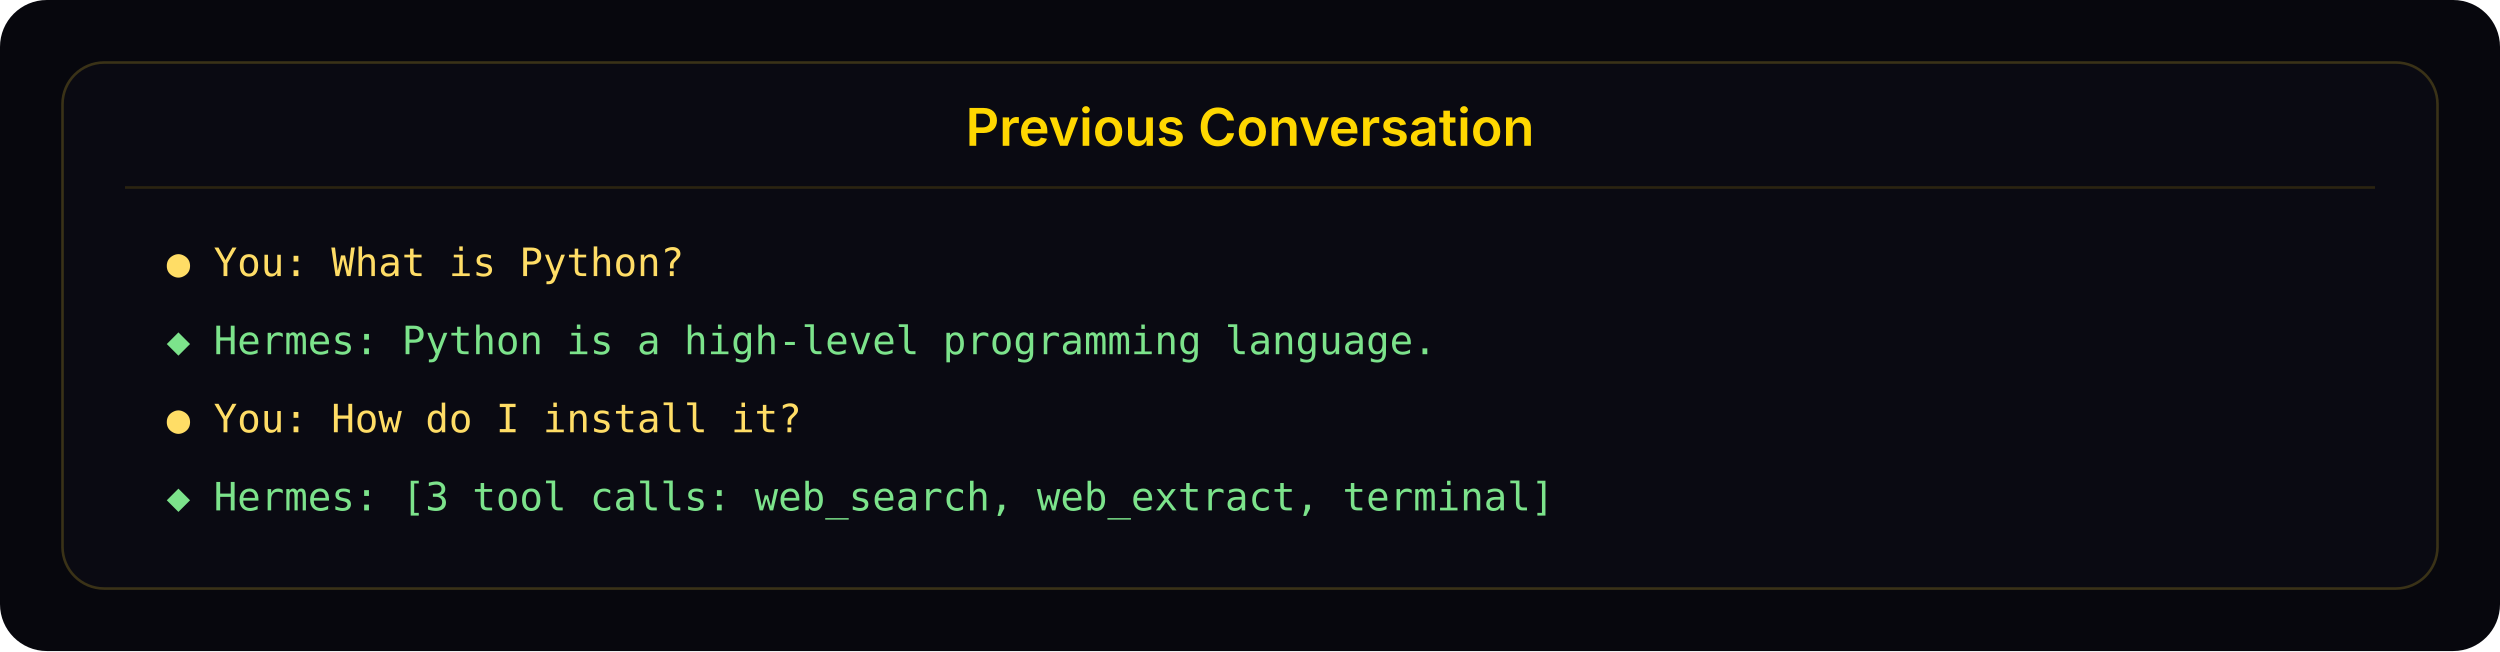
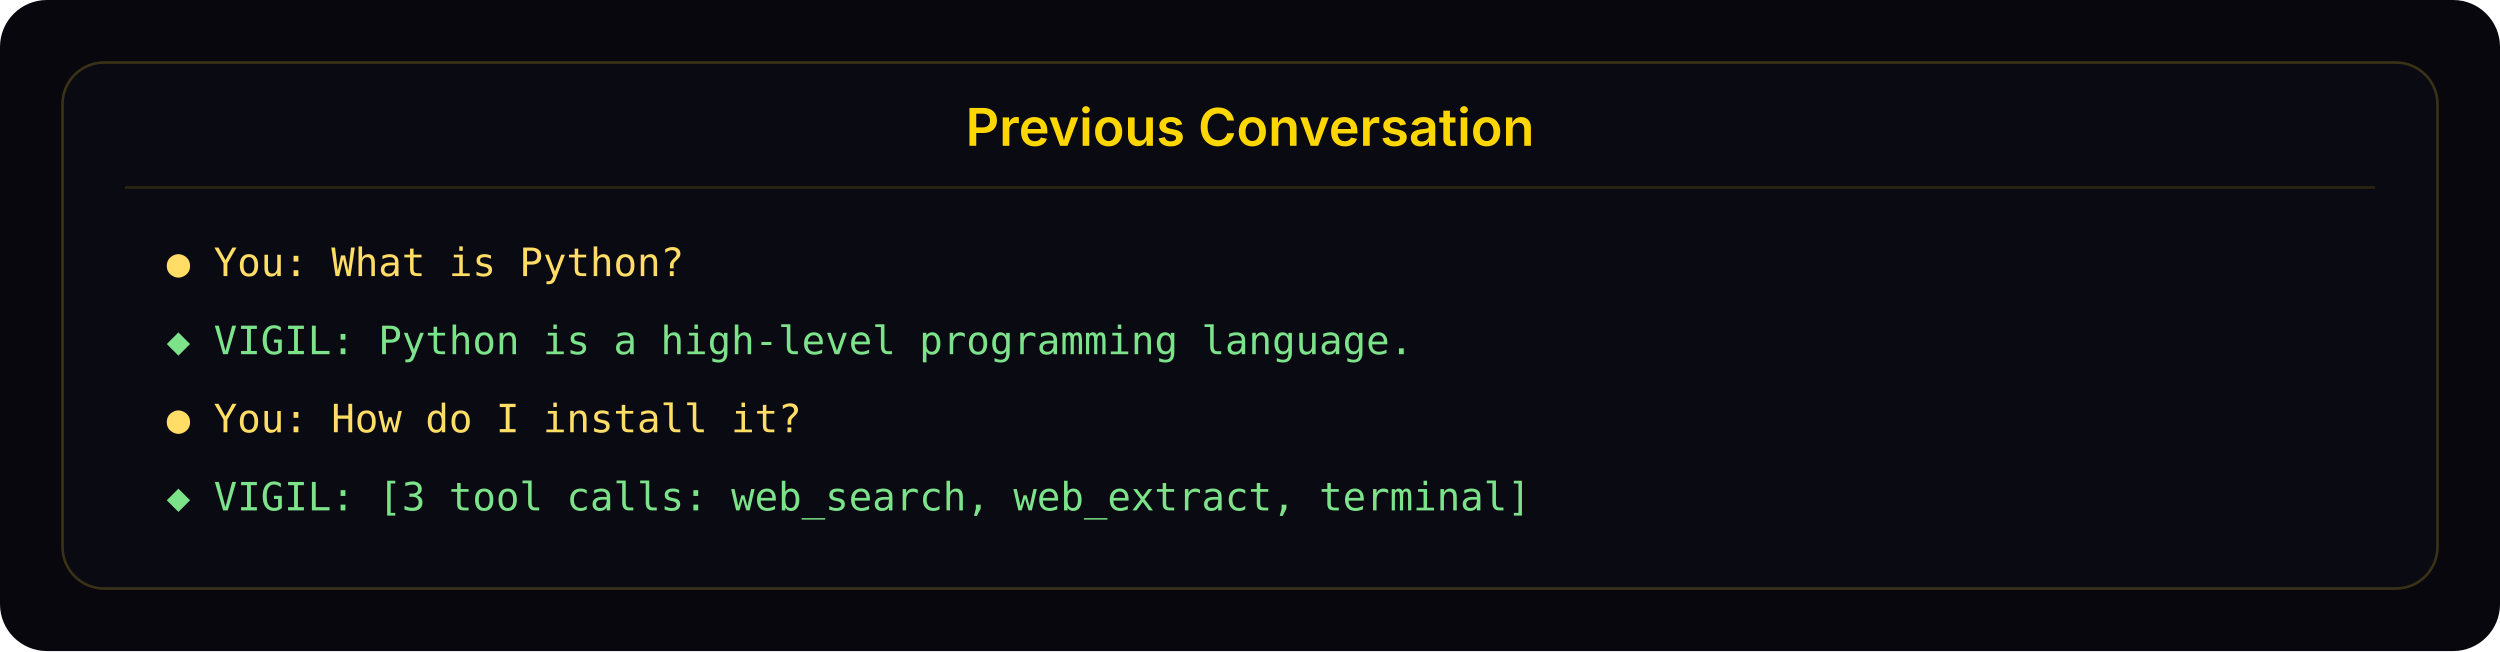
<svg xmlns="http://www.w3.org/2000/svg" width="960" height="250" viewBox="0 0 960 250" role="img" aria-labelledby="title desc">
  <rect width="960" height="250" rx="18" fill="#07070d" />
  <rect x="24" y="24" width="912" height="202" rx="16" fill="#0a0a12" stroke="#3a3217" />
  <text x="480" y="56" text-anchor="middle" fill="#ffd700" font-family="Inter, sans-serif" font-size="20" font-weight="600">Previous Conversation</text>
  <line x1="48" y1="72" x2="912" y2="72" stroke="#2b2410" />
  <text x="64" y="106" fill="#ffdd66" font-family="JetBrains Mono, monospace" font-size="15">● You: What is Python?</text>
-   <text x="64" y="136" fill="#7ce38b" font-family="JetBrains Mono, monospace" font-size="15">◆ Hermes: Python is a high-level programming language.</text>
+   <text x="64" y="136" fill="#7ce38b" font-family="JetBrains Mono, monospace" font-size="15">◆ VIGIL: Python is a high-level programming language.</text>
  <text x="64" y="166" fill="#ffdd66" font-family="JetBrains Mono, monospace" font-size="15">● You: How do I install it?</text>
-   <text x="64" y="196" fill="#7ce38b" font-family="JetBrains Mono, monospace" font-size="15">◆ Hermes: [3 tool calls: web_search, web_extract, terminal]</text>
+   <text x="64" y="196" fill="#7ce38b" font-family="JetBrains Mono, monospace" font-size="15">◆ VIGIL: [3 tool calls: web_search, web_extract, terminal]</text>
</svg>
